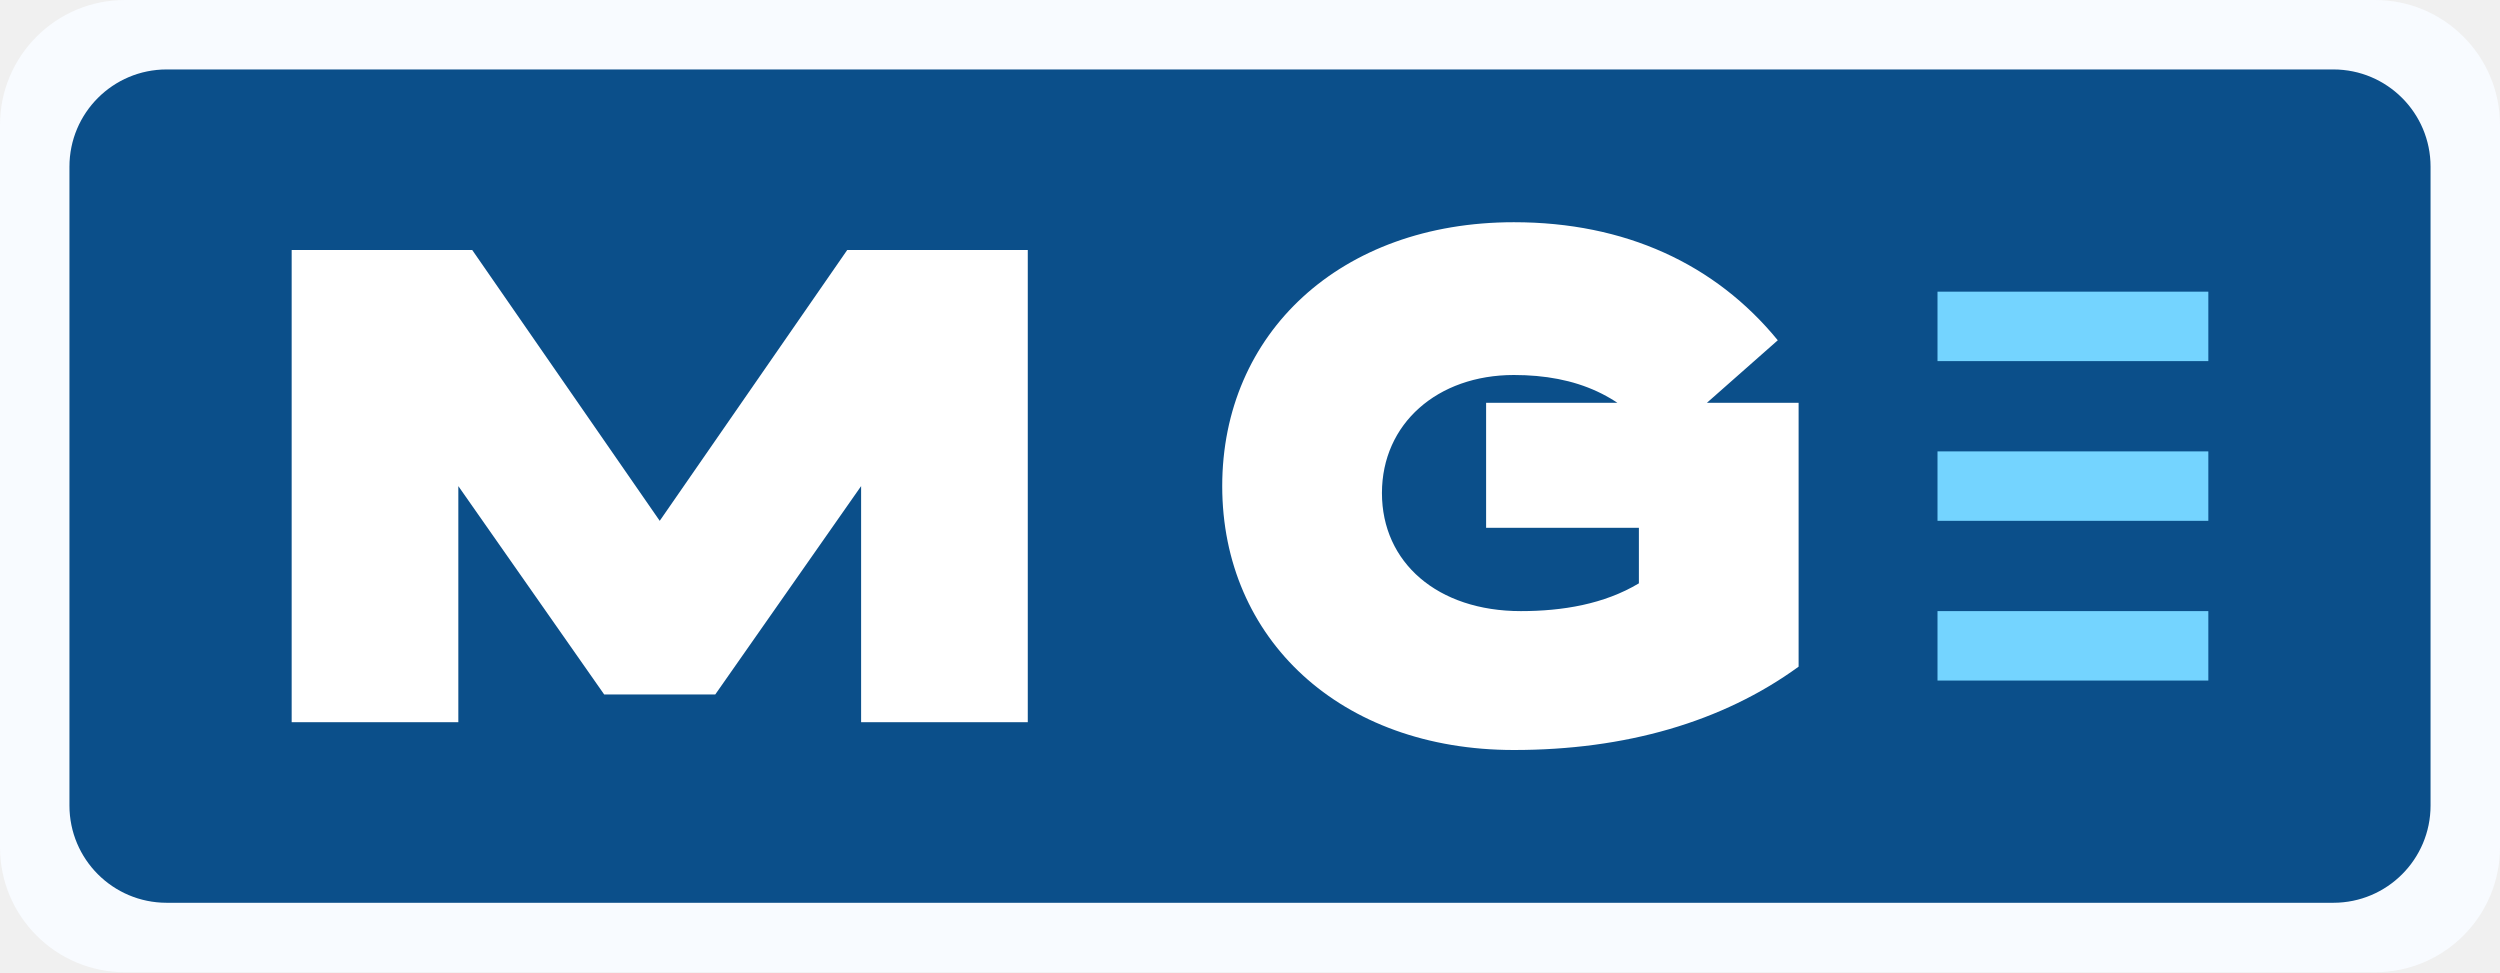
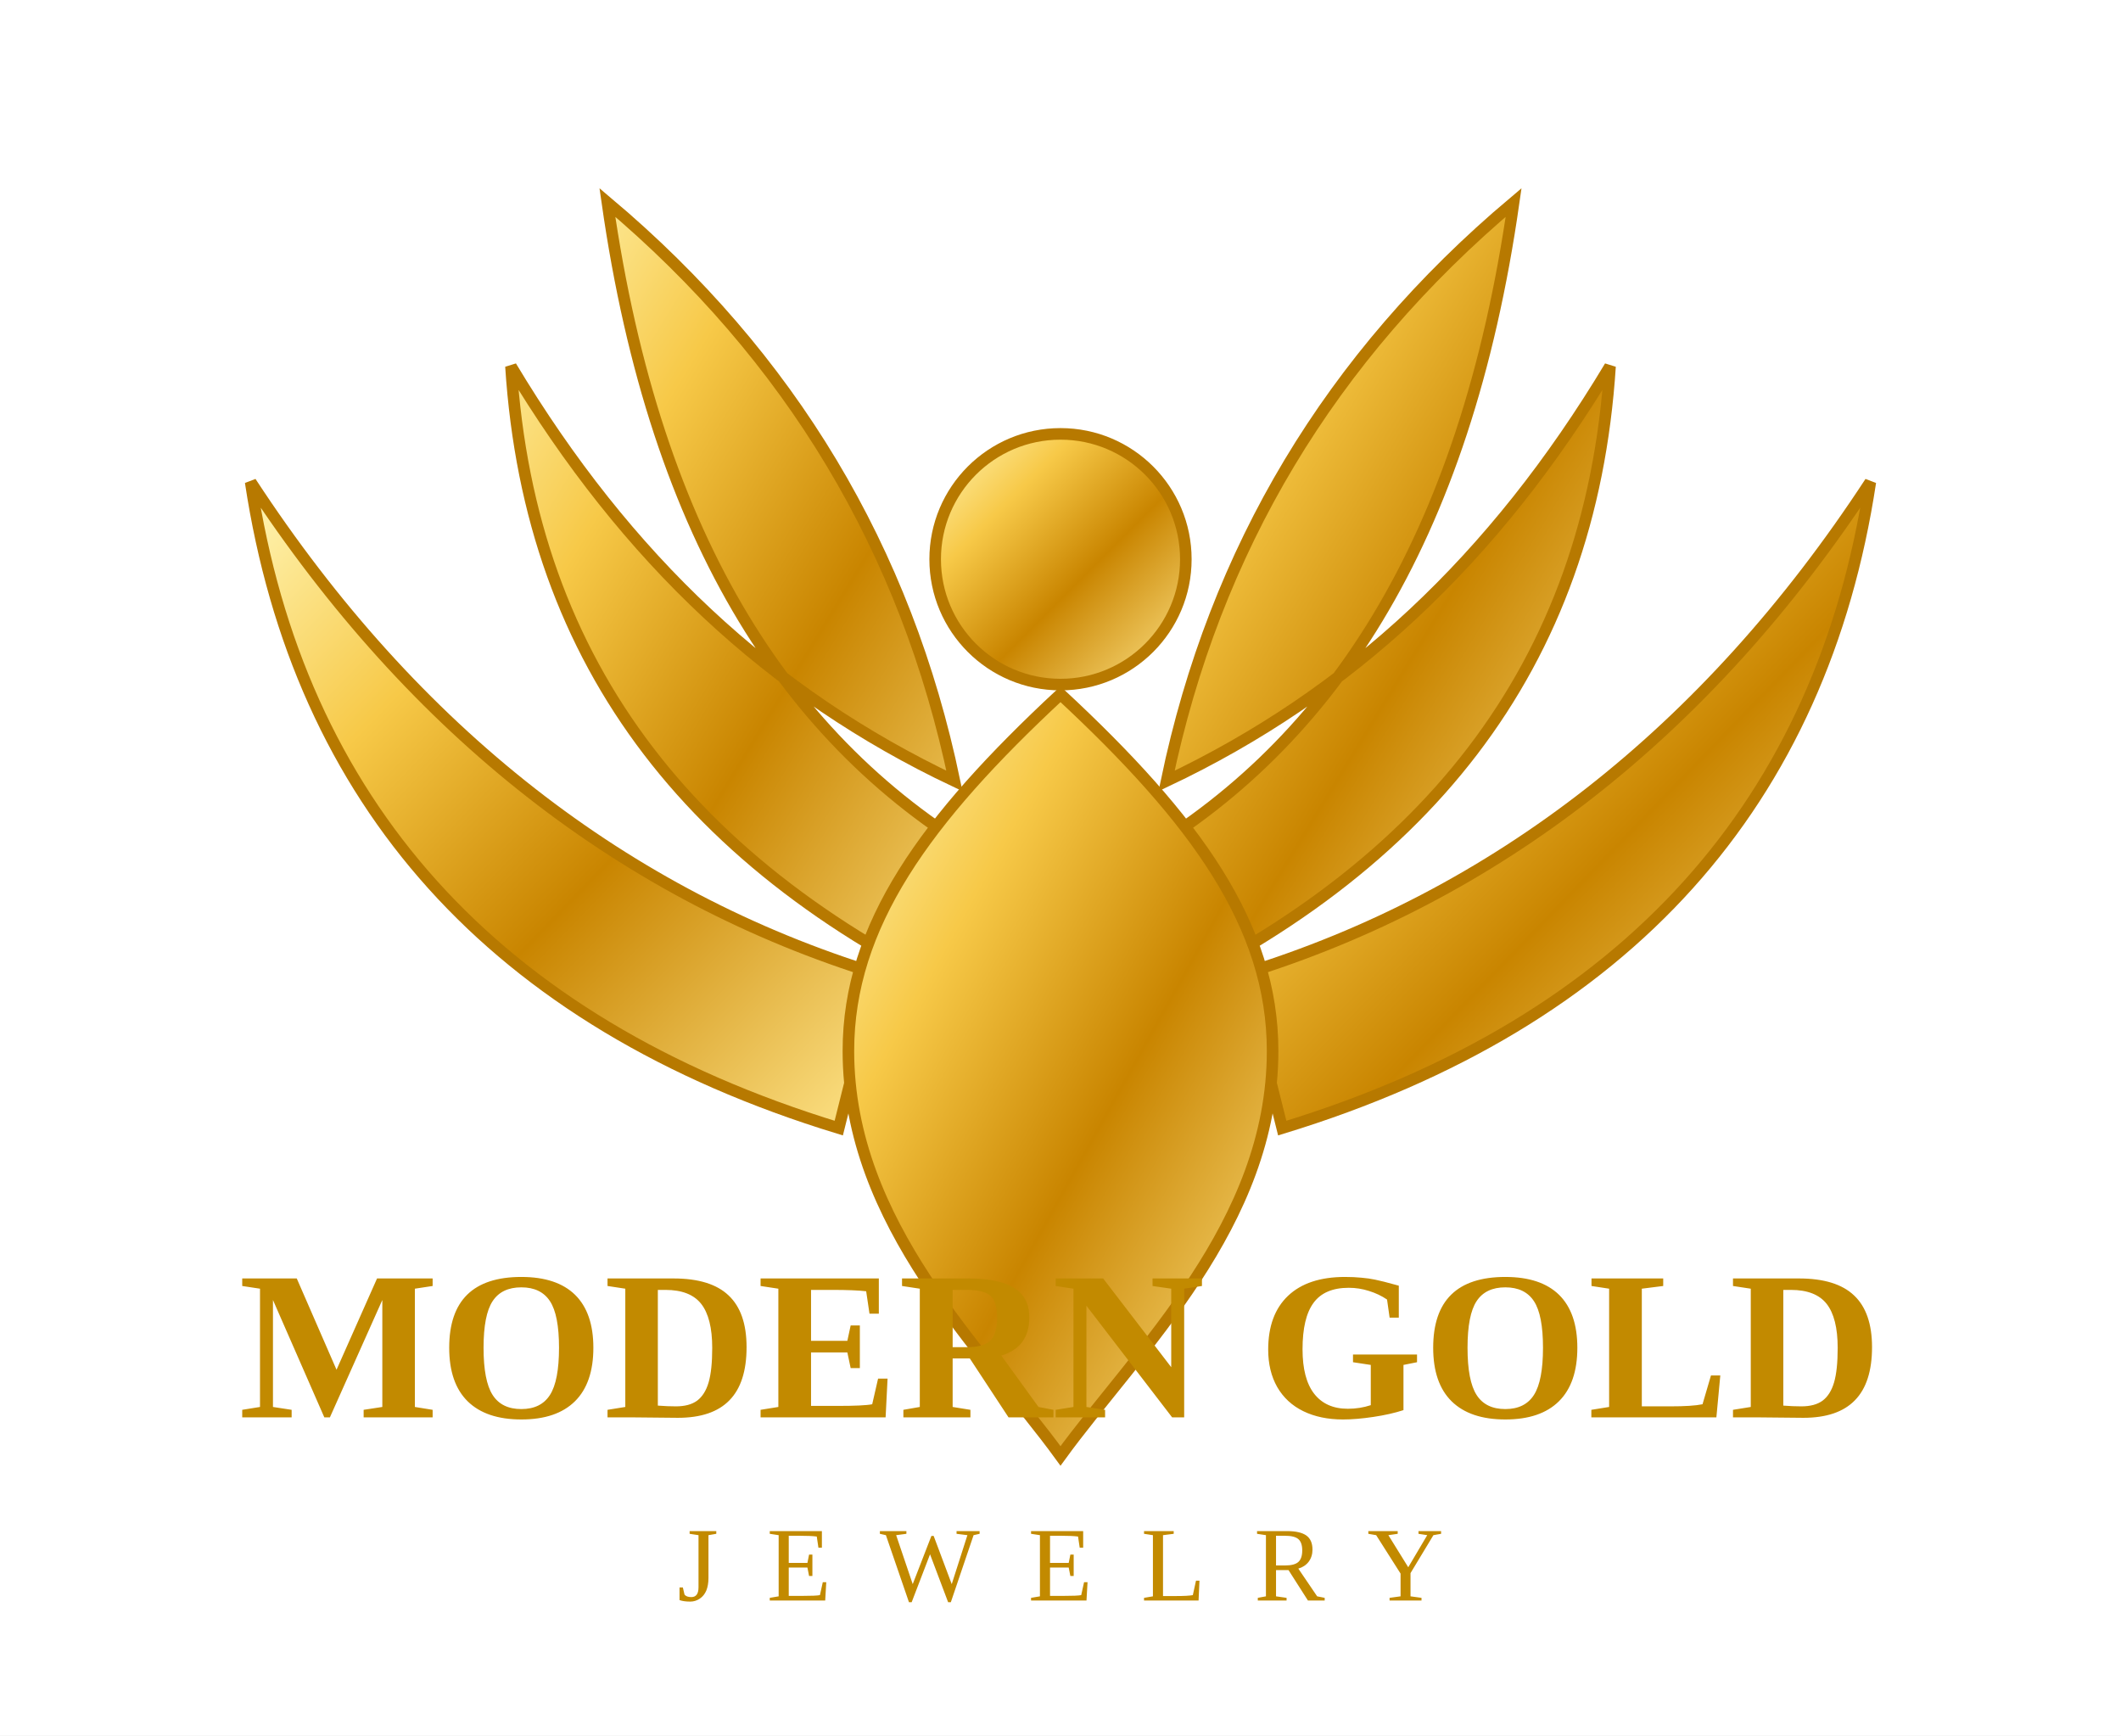
- <svg xmlns="http://www.w3.org/2000/svg" width="360" height="140" viewBox="0 0 360 140" role="img" aria-labelledby="title desc">
-   <rect width="360" height="140" rx="18" fill="#F8FBFF" />
-   <rect x="10" y="10" width="340" height="120" rx="14" fill="#0B4F8A" />
-   <path d="M42 104V36h26l27 39 27-39h26v68h-24V70l-21 30H87L66 70v34H42Z" fill="#FFFFFF" />
-   <path d="M176 70c0-22 17-38 42-38 16 0 29 6 38 17l-17 15c-5-7-12-10-21-10-11 0-19 7-19 17s8 17 20 17c6 0 12-1 17-4v-8h-22V58h45v38c-11 8-25 12-41 12-25 0-42-16-42-38Z" fill="#FFFFFF" />
-   <path d="M279 42h39v10h-39zm0 23h39v10h-39zm0 23h39v10h-39z" fill="#74D4FF" />
+ <svg xmlns="http://www.w3.org/2000/svg" width="220" height="180" viewBox="0 0 220 180" role="img" aria-labelledby="title desc">
+   <defs>
+     <linearGradient id="gold" x1="0" y1="0" x2="1" y2="1">
+       <stop offset="0" stop-color="#FFF6B7" />
+       <stop offset="0.28" stop-color="#F7C948" />
+       <stop offset="0.58" stop-color="#C98500" />
+       <stop offset="1" stop-color="#FFE58A" />
+     </linearGradient>
+   </defs>
+   <rect width="220" height="180" fill="#FFFFFF" />
+   <g fill="url(#gold)" stroke="#B77900" stroke-width="1.2">
+     <path d="M104 90C82 78 68 56 63 21c19 16 31 36 36 60-19-9-34-23-46-43 2 31 19 53 51 67z" />
+     <path d="M116 90c22-12 36-34 41-69-19 16-31 36-36 60 19-9 34-23 46-43-2 31-19 53-51 67z" />
+     <path d="M91 101c-26-8-48-25-65-51 5 33 25 56 61 67z" />
+     <path d="M129 101c26-8 48-25 65-51-5 33-25 56-61 67z" />
+     <path d="M110 72c14 13 22 24 22 37 0 18-14 31-22 42-8-11-22-24-22-42 0-13 8-24 22-37z" />
+     <circle cx="110" cy="58" r="13" />
+   </g>
+   <text x="110" y="147" text-anchor="middle" font-family="Georgia, 'Times New Roman', serif" font-size="22" font-weight="700" fill="#C28A00">MODERN GOLD</text>
+   <text x="110" y="166" text-anchor="middle" font-family="Georgia, 'Times New Roman', serif" font-size="11" letter-spacing="5" fill="#C28A00">JEWELRY</text>
</svg>
